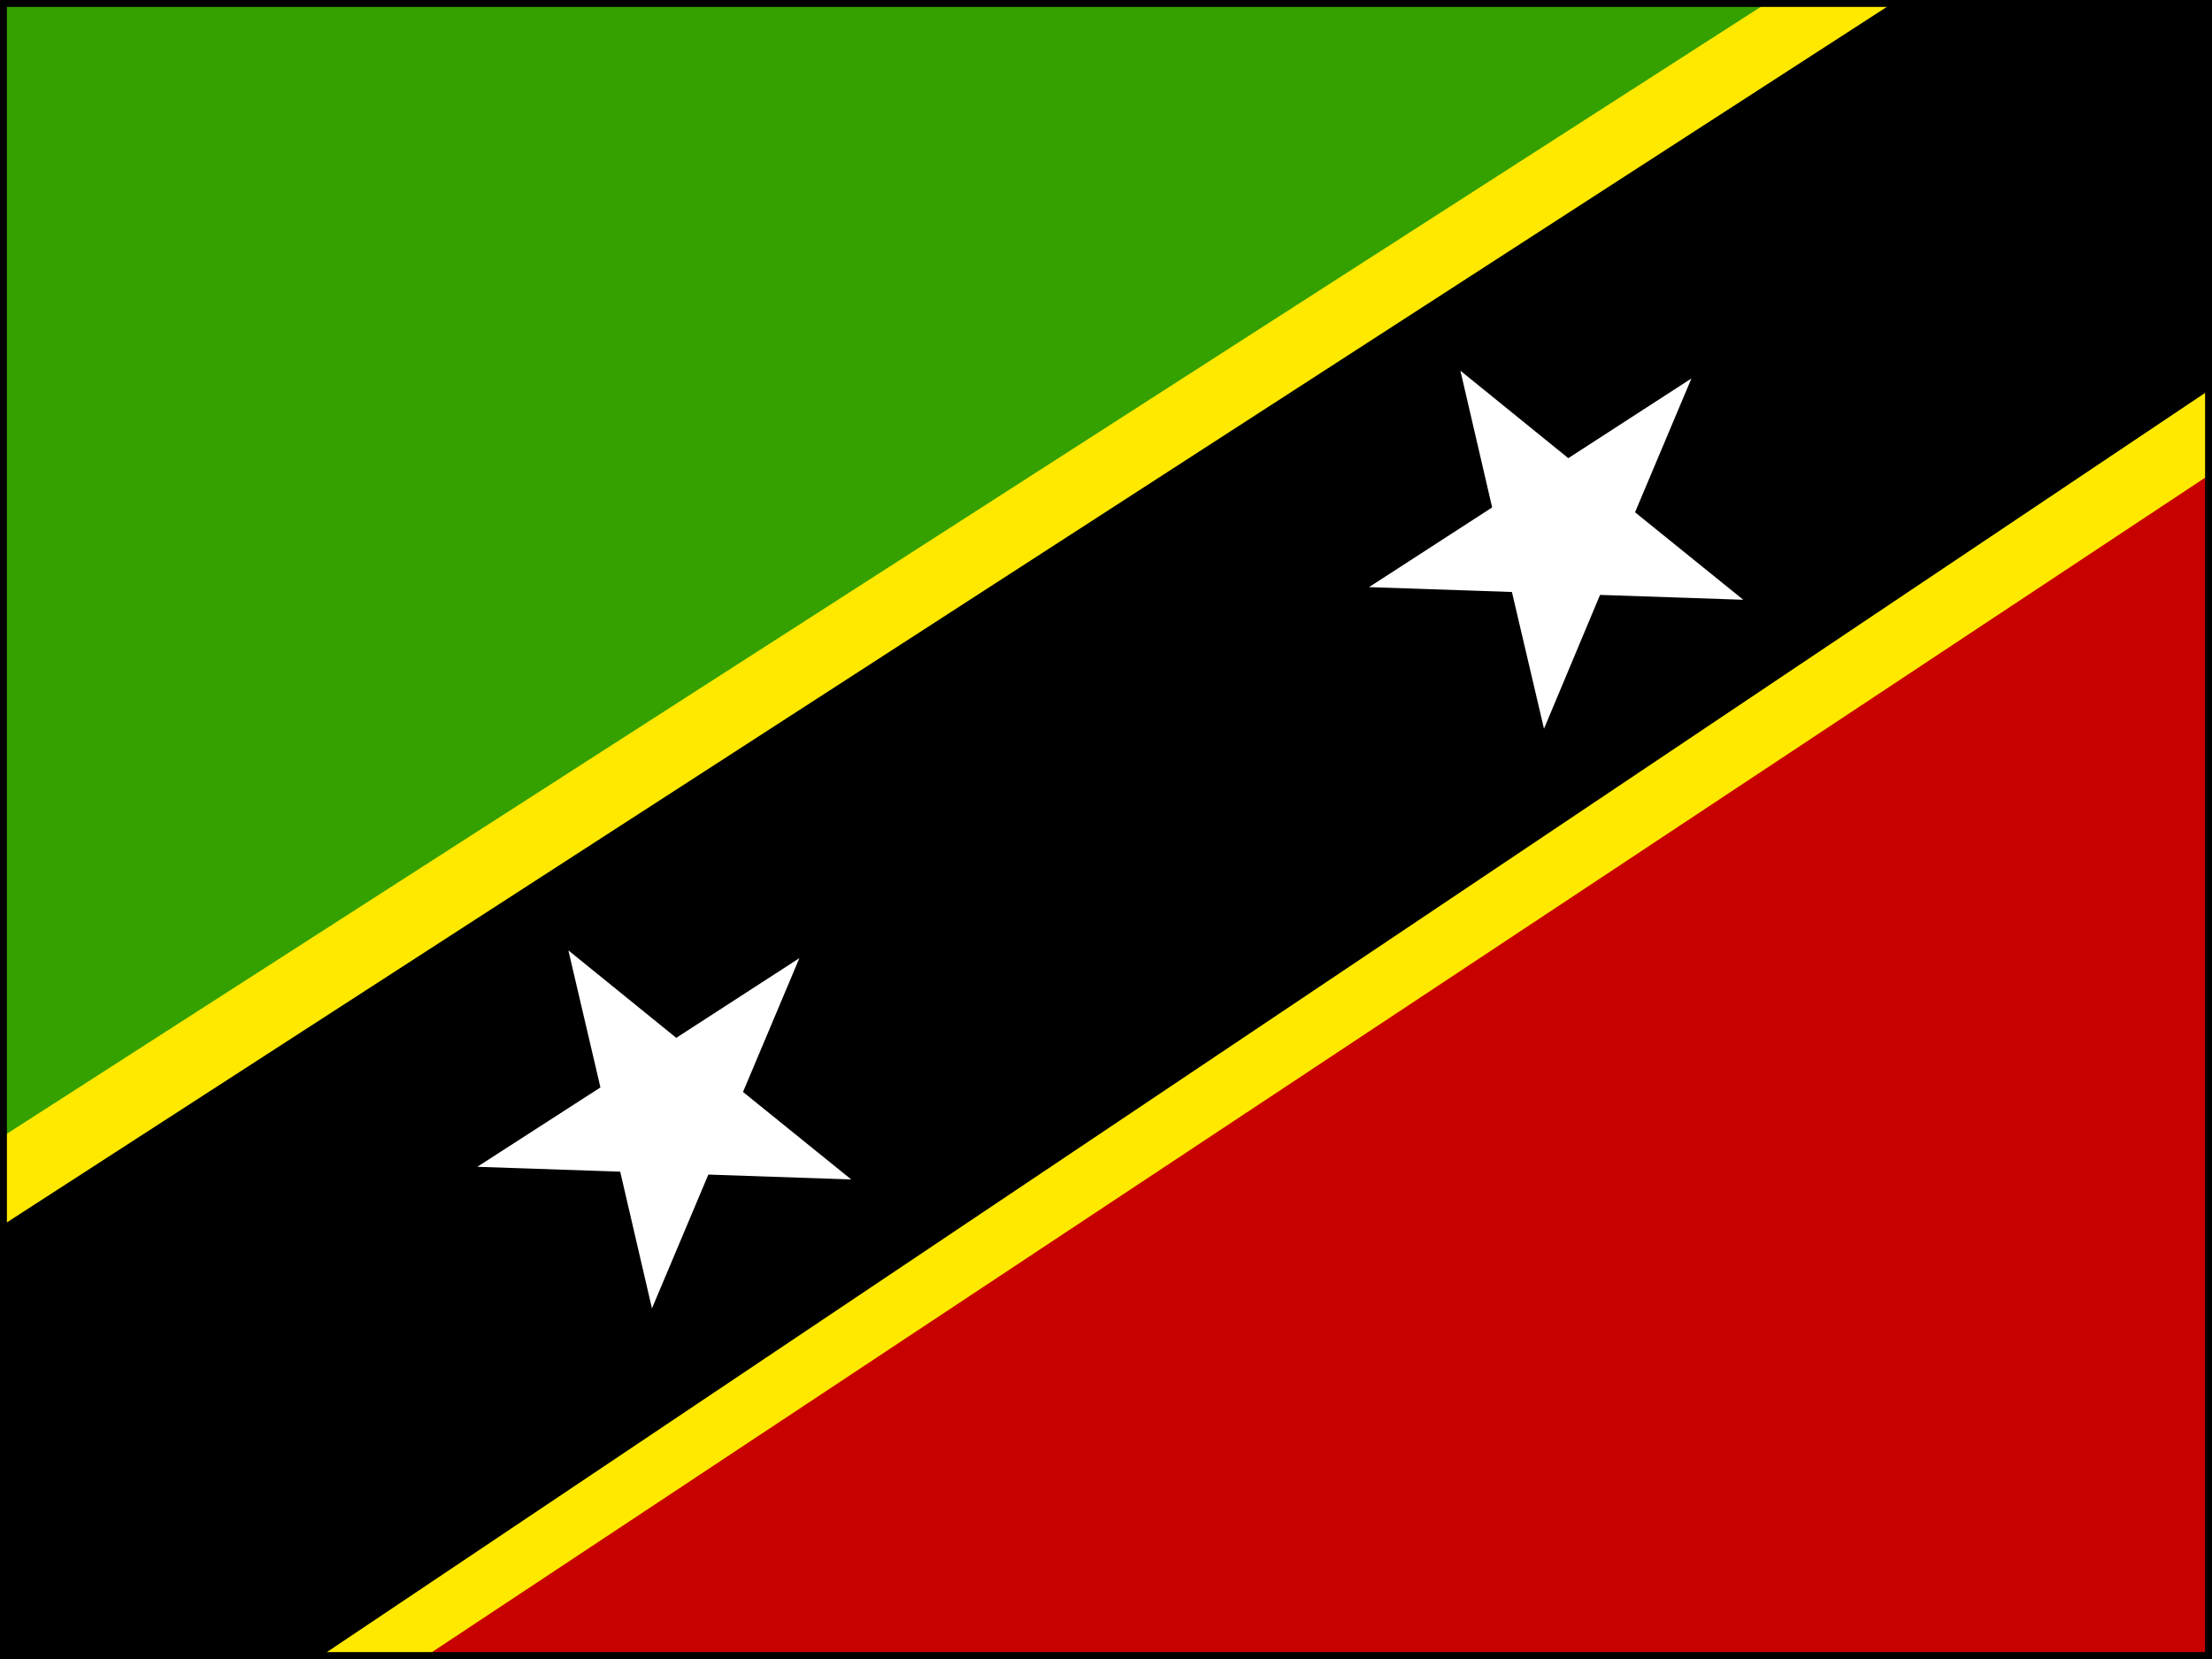
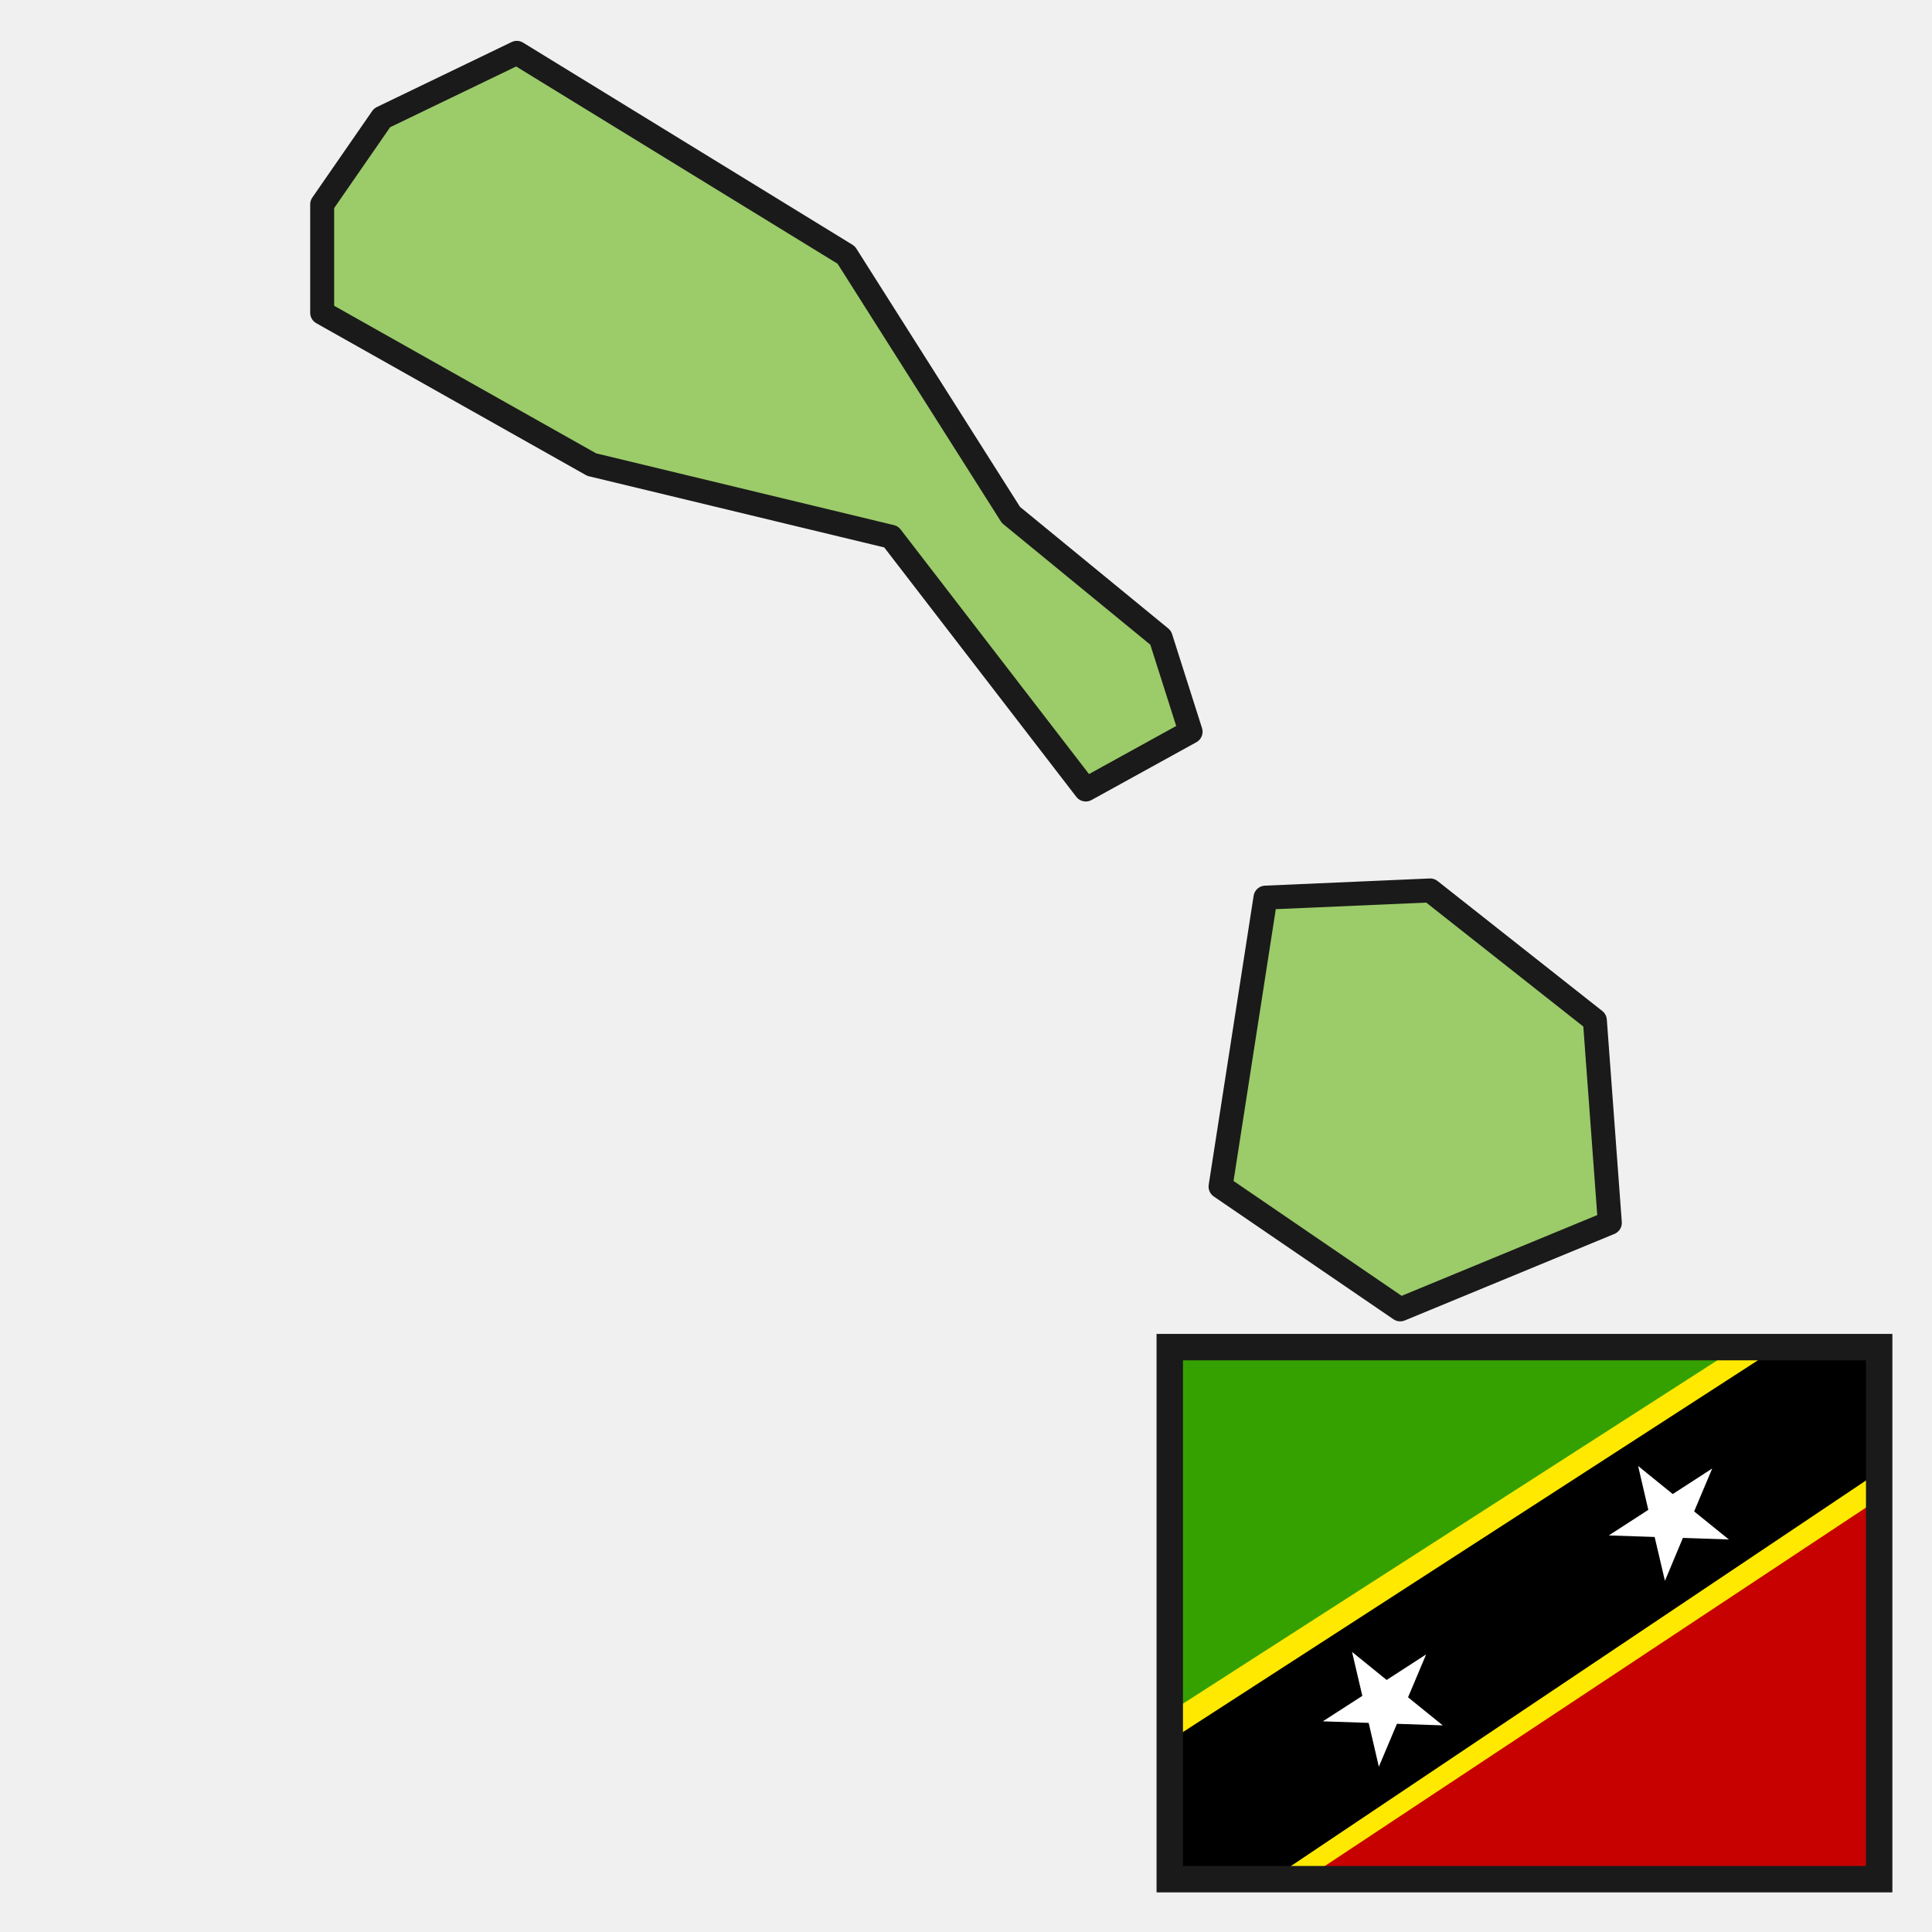
- <svg xmlns="http://www.w3.org/2000/svg" id="flag-icons-kn" viewBox="0 0 640 480">
-   <defs>
-     <clipPath id="kn-a">
-       <path fill-opacity=".7" d="M-80.1 0h682.7v512H-80.1z" />
-     </clipPath>
-   </defs>
-   <g fill-rule="evenodd" clip-path="url(#kn-a)" transform="translate(75.1)scale(.9375)">
-     <path fill="#ffe900" d="M-107.8.2h737.6v511.3h-737.6z" />
-     <path fill="#35a100" d="m-108.2.2.8 368.6L466.6 0z" />
-     <path fill="#c70000" d="m630.7 511.5-1.4-383.2-579 383.5z" />
-     <path fill="#000001" d="m-107.9 396.6.5 115.4 125.3-.2 611.7-410.1L629 1.4 505.2.2z" />
-     <path fill="#fff" d="m380.4 156.6-9.8-42.2 33.3 27 38-24.6-17.4 41.3 33.4 27-44.2-1.5-17.3 41.3-9.9-42.2-44.1-1.5zm-275.2 179-9.9-42.3 33.3 27 38-24.6-17.4 41.3 33.4 27-44.1-1.5-17.4 41.3-9.8-42.2-44.1-1.5z" />
+ <svg xmlns="http://www.w3.org/2000/svg" viewBox="0 0 512 512">
+   <g transform="translate(52.84 -22.66) scale(0.7936)">
+     <path d="M 331.0 272.9 L 296.0 292.2 L 231.0 207.8 L 131.0 183.7 L 41.0 133.0 L 41.0 123.4 L 41.0 96.8 L 61.0 67.9 L 106.0 46.2 L 216.0 113.7 L 271.0 200.5 L 321.0 241.5 L 331.0 272.9 Z M 471.0 436.9 L 401.0 465.8 L 341.0 424.8 L 356.0 328.3 L 411.0 325.9 L 466.0 369.3 L 471.0 436.9 Z" fill="#9ccb6a" stroke="#1a1a1a" stroke-width="8" stroke-linejoin="round" fill-rule="evenodd" />
  </g>
-   <rect x="1" y="1" width="638" height="478" fill="none" stroke="#000000" stroke-width="2" />
+   <rect x="310" y="357" width="188" height="141" fill="#ffffff" />
+   <g transform="translate(310 357) scale(0.29375)">
+     <defs>
+       <clipPath id="kn-a">
+         <path fill-opacity=".7" d="M-80.1 0h682.7v512H-80.1z" />
+       </clipPath>
+     </defs>
+     <g fill-rule="evenodd" clip-path="url(#kn-a)" transform="translate(75.1)scale(.9375)">
+       <path fill="#ffe900" d="M-107.8.2h737.6v511.3h-737.6z" />
+       <path fill="#35a100" d="m-108.2.2.8 368.6L466.6 0z" />
+       <path fill="#c70000" d="m630.7 511.5-1.4-383.2-579 383.5z" />
+       <path fill="#000001" d="m-107.9 396.6.5 115.4 125.3-.2 611.7-410.1L629 1.4 505.2.2z" />
+       <path fill="#fff" d="m380.4 156.6-9.8-42.2 33.3 27 38-24.6-17.4 41.3 33.4 27-44.2-1.5-17.3 41.3-9.9-42.2-44.1-1.5zm-275.2 179-9.9-42.3 33.3 27 38-24.6-17.4 41.3 33.4 27-44.1-1.5-17.4 41.3-9.8-42.2-44.1-1.5z" />
+     </g>
+     <rect x="1" y="1" width="638" height="478" fill="none" stroke="#000000" stroke-width="2" />
+   </g>
+   <rect x="310" y="357" width="188" height="141" fill="none" stroke="#1a1a1a" stroke-width="7" />
</svg>
